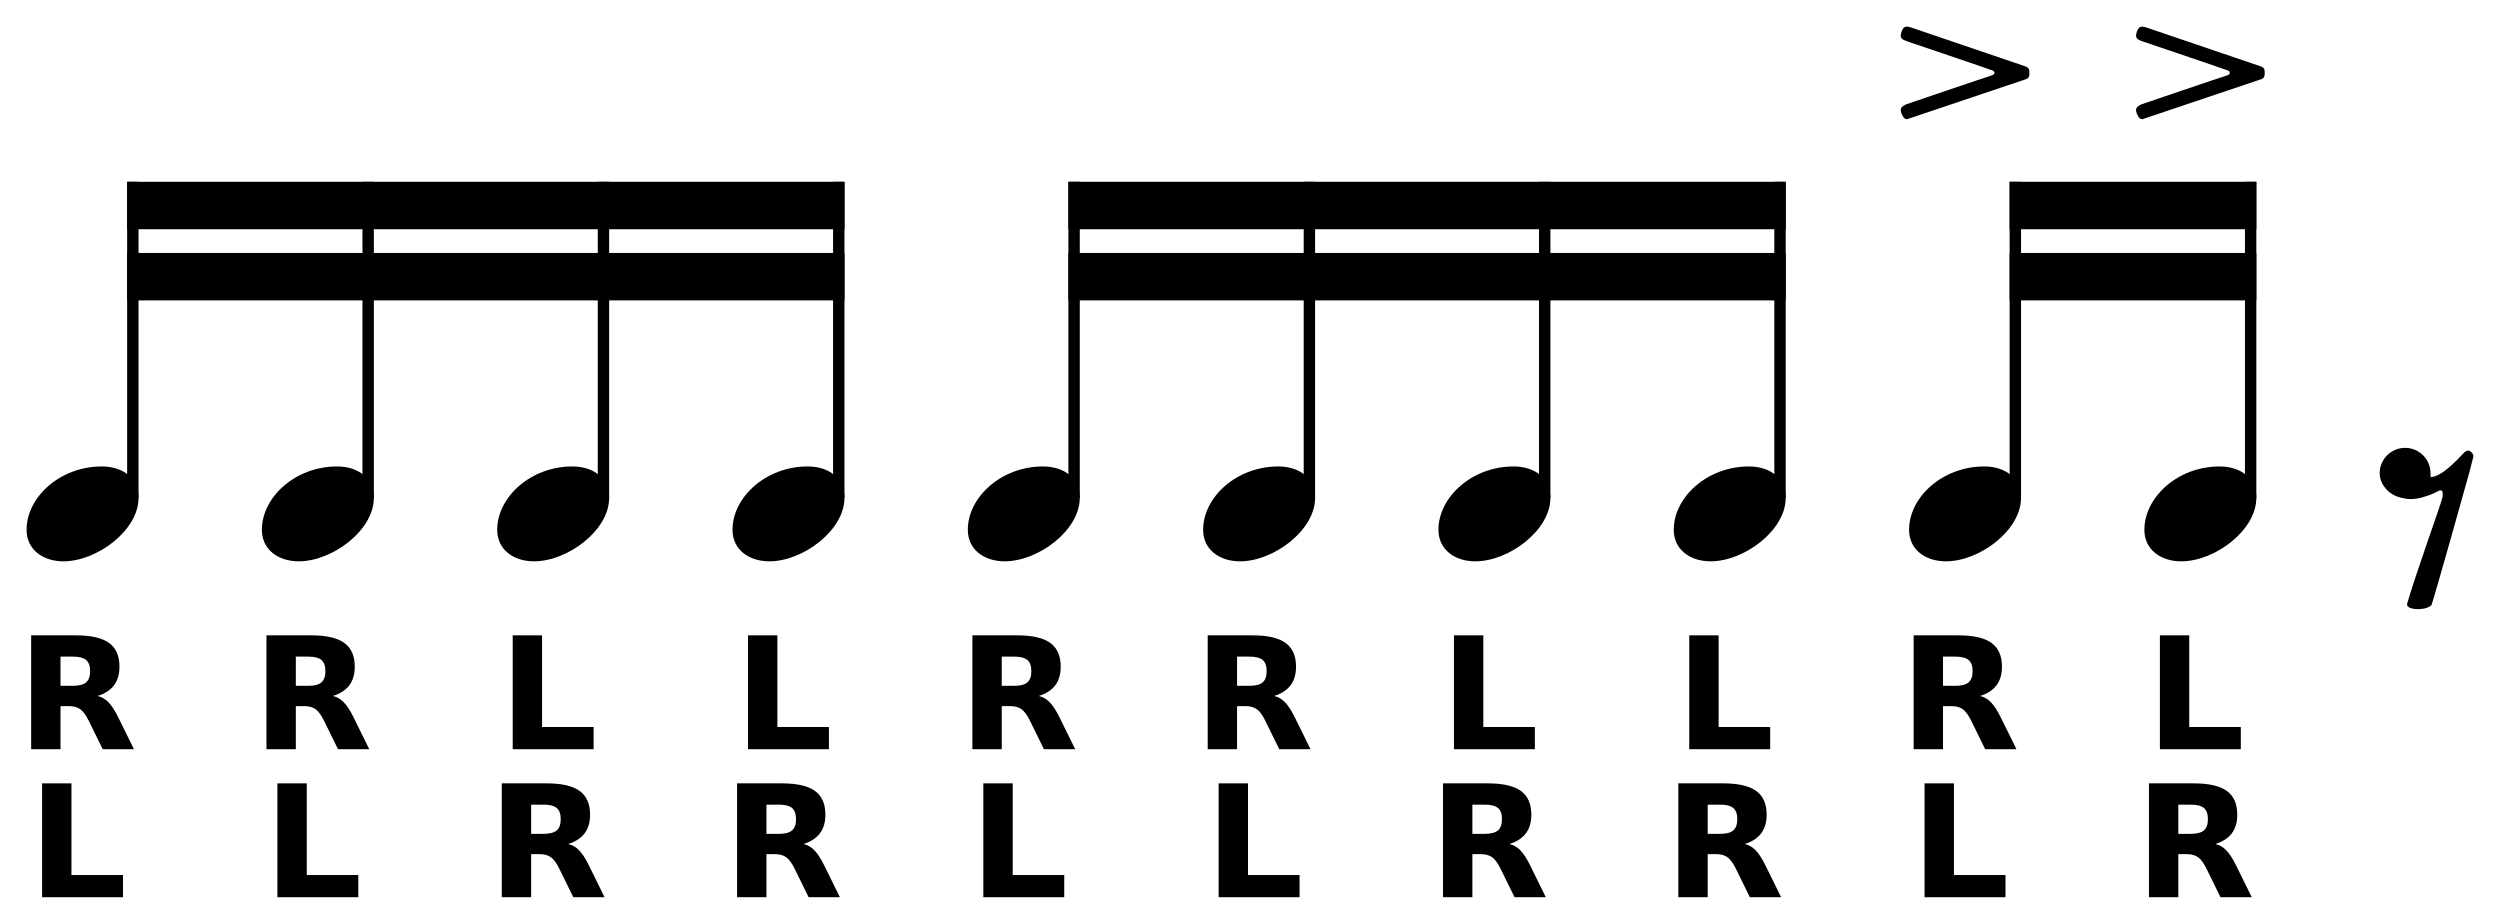
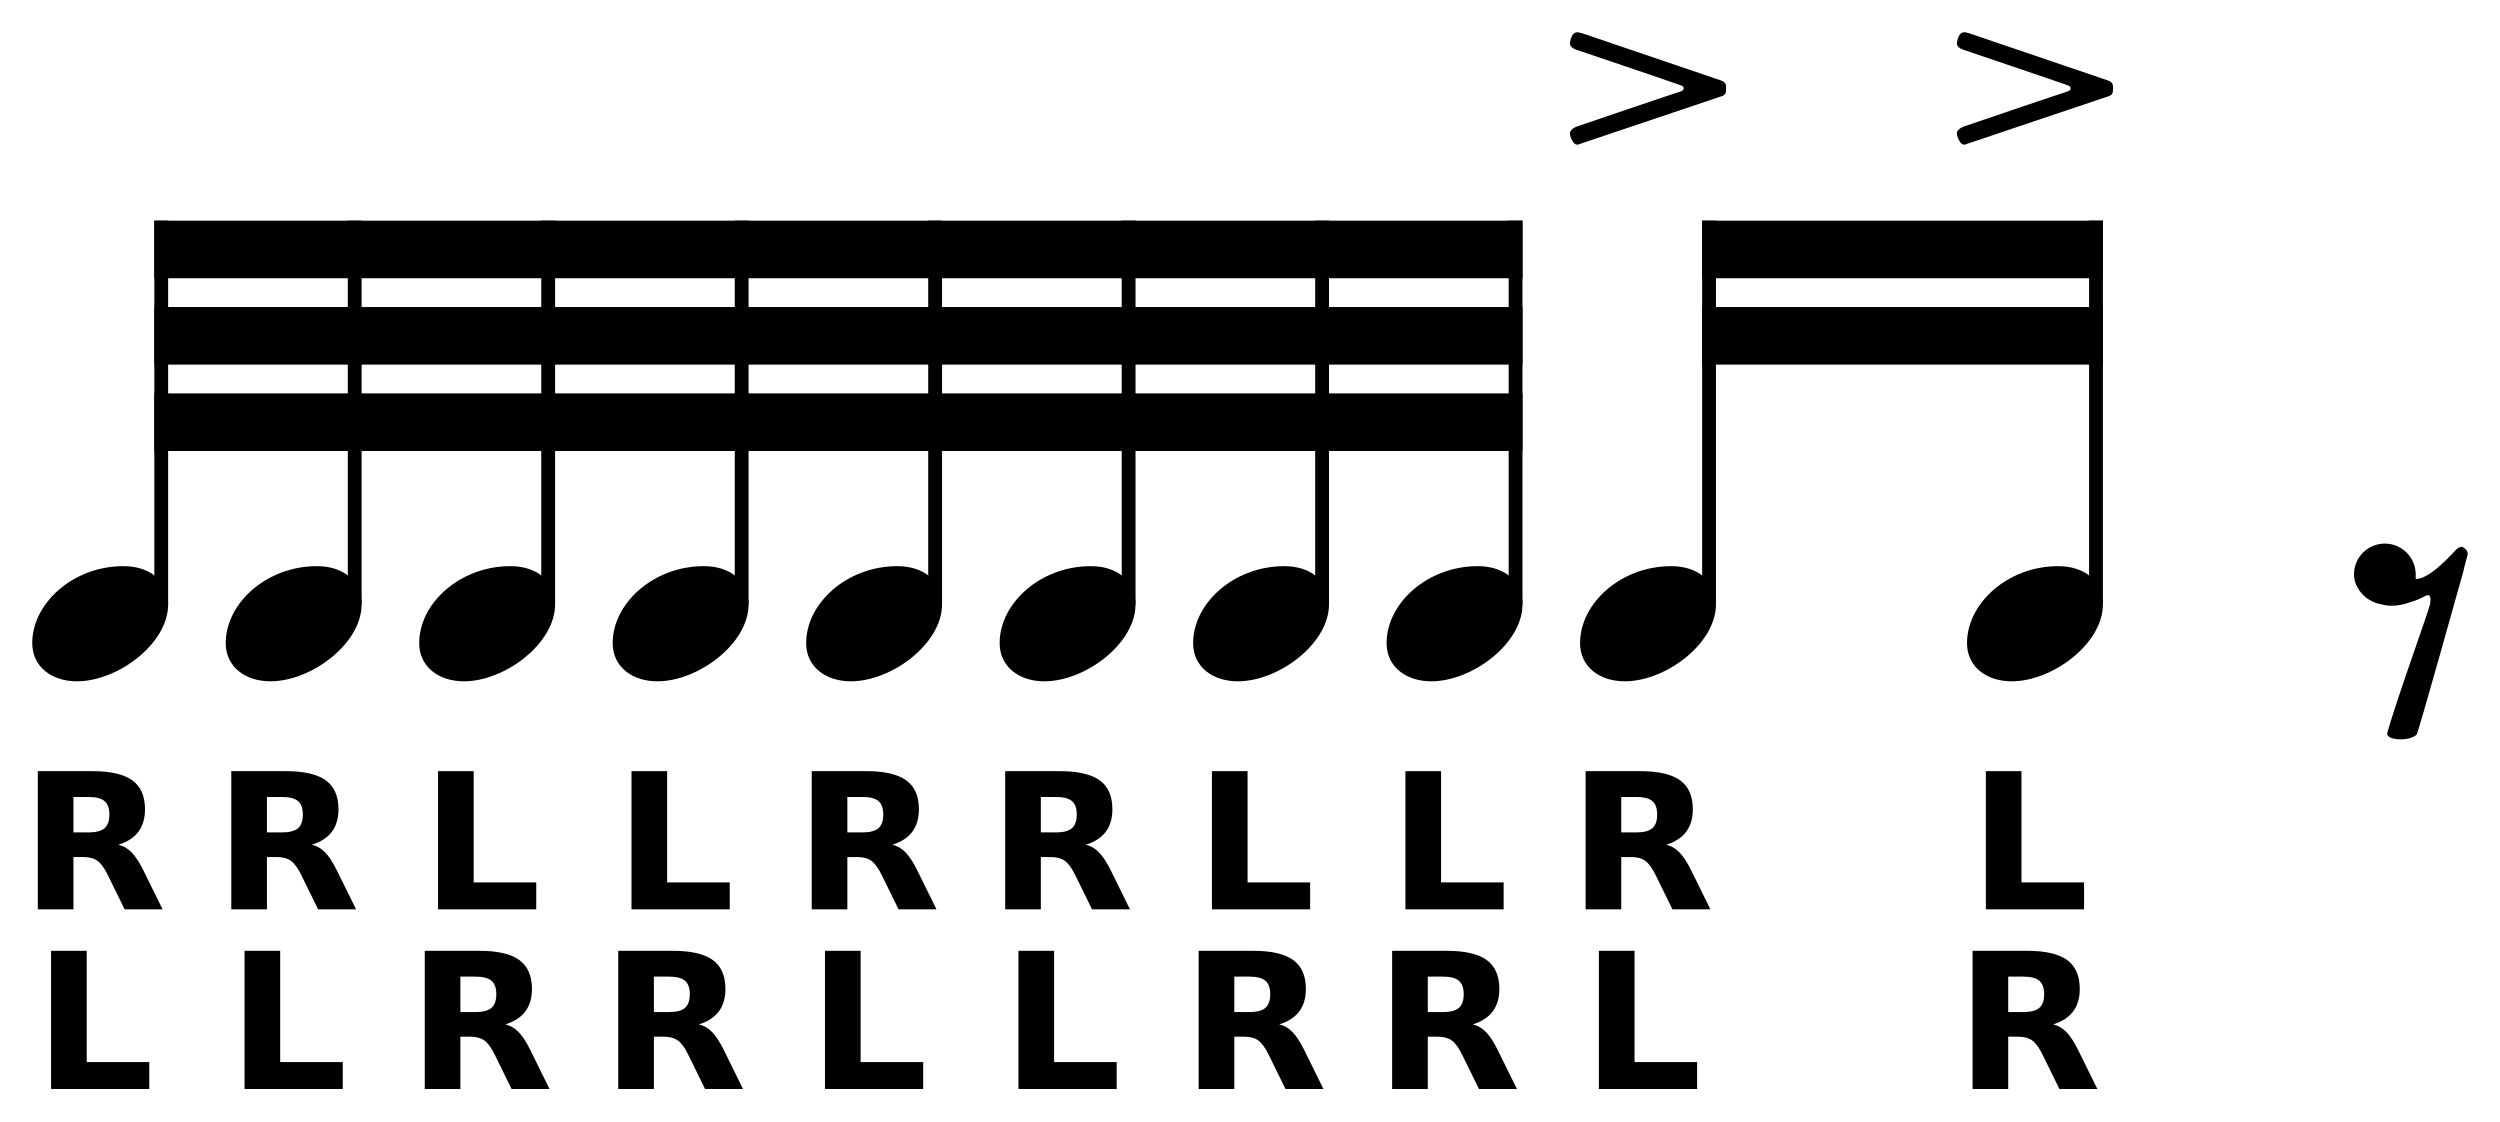
- <svg xmlns="http://www.w3.org/2000/svg" viewBox="-70 -1354 6587 2434" width="6587" height="2434" data-units-per-space="250" data-pas="11" data-rudiment="ten-stroke-roll" data-family="Roll" role="img" aria-label="Ten Stroke Roll (PAS 11)">
+ <svg xmlns="http://www.w3.org/2000/svg" viewBox="-70 -1354 5427 2434" width="5427" height="2434" data-units-per-space="250" data-pas="11" data-rudiment="ten-stroke-roll" data-family="Roll" role="img" aria-label="Ten Stroke Roll (PAS 11)">
  <g fill="currentColor">
    <path transform="translate(0 0) scale(1 -1)" d="M97 -125C186 -125 295 -43 295 42C295 93 255 125 198 125C88 125 0 44 0 -42C0 -94 43 -125 97 -125Z" />
    <rect x="265" y="-875" width="30" height="833" />
    <path transform="translate(-25.7 620) scale(0.2009377 -0.2009377)" d="M735 831Q856 831 908.5 876.0Q961 921 961 1024Q961 1126 908.5 1170.0Q856 1214 735 1214H573V831ZM573 565V0H188V1493H776Q1071 1493 1208.5 1394.0Q1346 1295 1346 1081Q1346 933 1274.5 838.0Q1203 743 1059 698Q1138 680 1200.5 616.5Q1263 553 1327 424L1536 0H1126L944 371Q889 483 832.5 524.0Q776 565 682 565Z" />
    <path transform="translate(3.1 1010) scale(0.2009377 -0.2009377)" d="M188 1493H573V291H1249V0H188Z" />
-     <path transform="translate(620 0) scale(1 -1)" d="M97 -125C186 -125 295 -43 295 42C295 93 255 125 198 125C88 125 0 44 0 -42C0 -94 43 -125 97 -125Z" />
-     <rect x="885" y="-875" width="30" height="833" />
-     <path transform="translate(594.3 620) scale(0.2009377 -0.2009377)" d="M735 831Q856 831 908.5 876.0Q961 921 961 1024Q961 1126 908.5 1170.0Q856 1214 735 1214H573V831ZM573 565V0H188V1493H776Q1071 1493 1208.5 1394.0Q1346 1295 1346 1081Q1346 933 1274.5 838.0Q1203 743 1059 698Q1138 680 1200.5 616.5Q1263 553 1327 424L1536 0H1126L944 371Q889 483 832.5 524.0Q776 565 682 565Z" />
-     <path transform="translate(623.1 1010) scale(0.2009377 -0.2009377)" d="M188 1493H573V291H1249V0H188Z" />
-     <path transform="translate(1240 0) scale(1 -1)" d="M97 -125C186 -125 295 -43 295 42C295 93 255 125 198 125C88 125 0 44 0 -42C0 -94 43 -125 97 -125Z" />
-     <rect x="1505" y="-875" width="30" height="833" />
-     <path transform="translate(1243.1 620) scale(0.2009377 -0.2009377)" d="M188 1493H573V291H1249V0H188Z" />
-     <path transform="translate(1214.3 1010) scale(0.2009377 -0.2009377)" d="M735 831Q856 831 908.5 876.0Q961 921 961 1024Q961 1126 908.5 1170.0Q856 1214 735 1214H573V831ZM573 565V0H188V1493H776Q1071 1493 1208.5 1394.0Q1346 1295 1346 1081Q1346 933 1274.5 838.0Q1203 743 1059 698Q1138 680 1200.5 616.5Q1263 553 1327 424L1536 0H1126L944 371Q889 483 832.5 524.0Q776 565 682 565Z" />
-     <path transform="translate(1860 0) scale(1 -1)" d="M97 -125C186 -125 295 -43 295 42C295 93 255 125 198 125C88 125 0 44 0 -42C0 -94 43 -125 97 -125Z" />
-     <rect x="2125" y="-875" width="30" height="833" />
-     <path transform="translate(1863.1 620) scale(0.2009377 -0.2009377)" d="M188 1493H573V291H1249V0H188Z" />
-     <path transform="translate(1834.3 1010) scale(0.2009377 -0.2009377)" d="M735 831Q856 831 908.5 876.0Q961 921 961 1024Q961 1126 908.5 1170.0Q856 1214 735 1214H573V831ZM573 565V0H188V1493H776Q1071 1493 1208.5 1394.0Q1346 1295 1346 1081Q1346 933 1274.5 838.0Q1203 743 1059 698Q1138 680 1200.5 616.5Q1263 553 1327 424L1536 0H1126L944 371Q889 483 832.5 524.0Q776 565 682 565Z" />
-     <rect x="265" y="-875" width="1890" height="125" />
-     <rect x="265" y="-687.5" width="650" height="125" />
-     <rect x="885" y="-687.5" width="650" height="125" />
-     <rect x="1505" y="-687.5" width="650" height="125" />
-     <path transform="translate(2480 0) scale(1 -1)" d="M97 -125C186 -125 295 -43 295 42C295 93 255 125 198 125C88 125 0 44 0 -42C0 -94 43 -125 97 -125Z" />
-     <rect x="2745" y="-875" width="30" height="833" />
-     <path transform="translate(2454.3 620) scale(0.2009377 -0.2009377)" d="M735 831Q856 831 908.5 876.0Q961 921 961 1024Q961 1126 908.5 1170.0Q856 1214 735 1214H573V831ZM573 565V0H188V1493H776Q1071 1493 1208.5 1394.0Q1346 1295 1346 1081Q1346 933 1274.5 838.0Q1203 743 1059 698Q1138 680 1200.5 616.5Q1263 553 1327 424L1536 0H1126L944 371Q889 483 832.5 524.0Q776 565 682 565Z" />
-     <path transform="translate(2483.1 1010) scale(0.2009377 -0.2009377)" d="M188 1493H573V291H1249V0H188Z" />
-     <path transform="translate(3100 0) scale(1 -1)" d="M97 -125C186 -125 295 -43 295 42C295 93 255 125 198 125C88 125 0 44 0 -42C0 -94 43 -125 97 -125Z" />
-     <rect x="3365" y="-875" width="30" height="833" />
-     <path transform="translate(3074.3 620) scale(0.2009377 -0.2009377)" d="M735 831Q856 831 908.5 876.0Q961 921 961 1024Q961 1126 908.5 1170.0Q856 1214 735 1214H573V831ZM573 565V0H188V1493H776Q1071 1493 1208.5 1394.0Q1346 1295 1346 1081Q1346 933 1274.5 838.0Q1203 743 1059 698Q1138 680 1200.5 616.5Q1263 553 1327 424L1536 0H1126L944 371Q889 483 832.5 524.0Q776 565 682 565Z" />
-     <path transform="translate(3103.1 1010) scale(0.2009377 -0.2009377)" d="M188 1493H573V291H1249V0H188Z" />
-     <path transform="translate(3720 0) scale(1 -1)" d="M97 -125C186 -125 295 -43 295 42C295 93 255 125 198 125C88 125 0 44 0 -42C0 -94 43 -125 97 -125Z" />
-     <rect x="3985" y="-875" width="30" height="833" />
-     <path transform="translate(3723.1 620) scale(0.2009377 -0.2009377)" d="M188 1493H573V291H1249V0H188Z" />
-     <path transform="translate(3694.3 1010) scale(0.2009377 -0.2009377)" d="M735 831Q856 831 908.5 876.0Q961 921 961 1024Q961 1126 908.5 1170.0Q856 1214 735 1214H573V831ZM573 565V0H188V1493H776Q1071 1493 1208.5 1394.0Q1346 1295 1346 1081Q1346 933 1274.5 838.0Q1203 743 1059 698Q1138 680 1200.5 616.5Q1263 553 1327 424L1536 0H1126L944 371Q889 483 832.5 524.0Q776 565 682 565Z" />
-     <path transform="translate(4340 0) scale(1 -1)" d="M97 -125C186 -125 295 -43 295 42C295 93 255 125 198 125C88 125 0 44 0 -42C0 -94 43 -125 97 -125Z" />
-     <rect x="4605" y="-875" width="30" height="833" />
-     <path transform="translate(4343.1 620) scale(0.2009377 -0.2009377)" d="M188 1493H573V291H1249V0H188Z" />
-     <path transform="translate(4314.3 1010) scale(0.2009377 -0.2009377)" d="M735 831Q856 831 908.5 876.0Q961 921 961 1024Q961 1126 908.5 1170.0Q856 1214 735 1214H573V831ZM573 565V0H188V1493H776Q1071 1493 1208.5 1394.0Q1346 1295 1346 1081Q1346 933 1274.5 838.0Q1203 743 1059 698Q1138 680 1200.5 616.5Q1263 553 1327 424L1536 0H1126L944 371Q889 483 832.5 524.0Q776 565 682 565Z" />
-     <rect x="2745" y="-875" width="1890" height="125" />
-     <rect x="2745" y="-687.5" width="650" height="125" />
-     <rect x="3365" y="-687.5" width="650" height="125" />
-     <rect x="3985" y="-687.5" width="650" height="125" />
-     <path transform="translate(4960 0) scale(1 -1)" d="M97 -125C186 -125 295 -43 295 42C295 93 255 125 198 125C88 125 0 44 0 -42C0 -94 43 -125 97 -125Z" />
-     <rect x="5225" y="-875" width="30" height="833" />
-     <path transform="translate(4938 -1039) scale(1 -1)" d="M326 105C339 108 339 115 339 123C339 131 339 137 326 141L26 243C22 244 18 245 17 245C8 245 5 239 2 231C1 227 0 224 0 221C0 216 3 211 14 207C14 207 230 134 240 130C245 129 247 126 247 123C247 120 245 118 239 116C228 113 14 40 14 40C3 35 0 30 0 25C0 22 1 19 2 16C5 9 9 1 16 1C17 1 19 1 20 2Z" />
-     <path transform="translate(4934.3 620) scale(0.2009377 -0.2009377)" d="M735 831Q856 831 908.5 876.0Q961 921 961 1024Q961 1126 908.5 1170.0Q856 1214 735 1214H573V831ZM573 565V0H188V1493H776Q1071 1493 1208.5 1394.0Q1346 1295 1346 1081Q1346 933 1274.5 838.0Q1203 743 1059 698Q1138 680 1200.5 616.5Q1263 553 1327 424L1536 0H1126L944 371Q889 483 832.5 524.0Q776 565 682 565Z" />
-     <path transform="translate(4963.1 1010) scale(0.2009377 -0.2009377)" d="M188 1493H573V291H1249V0H188Z" />
-     <path transform="translate(5580 0) scale(1 -1)" d="M97 -125C186 -125 295 -43 295 42C295 93 255 125 198 125C88 125 0 44 0 -42C0 -94 43 -125 97 -125Z" />
-     <rect x="5845" y="-875" width="30" height="833" />
-     <path transform="translate(5558 -1039) scale(1 -1)" d="M326 105C339 108 339 115 339 123C339 131 339 137 326 141L26 243C22 244 18 245 17 245C8 245 5 239 2 231C1 227 0 224 0 221C0 216 3 211 14 207C14 207 230 134 240 130C245 129 247 126 247 123C247 120 245 118 239 116C228 113 14 40 14 40C3 35 0 30 0 25C0 22 1 19 2 16C5 9 9 1 16 1C17 1 19 1 20 2Z" />
-     <path transform="translate(5583.1 620) scale(0.2009377 -0.2009377)" d="M188 1493H573V291H1249V0H188Z" />
-     <path transform="translate(5554.3 1010) scale(0.2009377 -0.2009377)" d="M735 831Q856 831 908.5 876.0Q961 921 961 1024Q961 1126 908.5 1170.0Q856 1214 735 1214H573V831ZM573 565V0H188V1493H776Q1071 1493 1208.5 1394.0Q1346 1295 1346 1081Q1346 933 1274.5 838.0Q1203 743 1059 698Q1138 680 1200.5 616.5Q1263 553 1327 424L1536 0H1126L944 371Q889 483 832.5 524.0Q776 565 682 565Z" />
-     <rect x="5225" y="-875" width="650" height="125" />
-     <rect x="5225" y="-687.5" width="650" height="125" />
-     <path transform="translate(6200 0) scale(1 -1)" d="M134 107C134 144 104 174 67 174C30 174 0 144 0 107C0 86 12 68 27 56C36 50 45 45 55 43C63 41 72 39 81 39C95 39 109 42 120 46C134 50 143 54 156 61C158 62 160 62 161 62C165 62 166 58 166 53C166 50 166 46 165 42C162 27 90 -172 72 -238C72 -250 95 -251 101 -251C112 -251 126 -249 136 -241C139 -239 237 112 237 112C241 130 246 146 247 151C247 161 237 166 235 167C233 167 230 167 224 163C217 157 167 97 134 97Z" />
+     <path transform="translate(420 0) scale(1 -1)" d="M97 -125C186 -125 295 -43 295 42C295 93 255 125 198 125C88 125 0 44 0 -42C0 -94 43 -125 97 -125Z" />
+     <rect x="685" y="-875" width="30" height="833" />
+     <path transform="translate(394.3 620) scale(0.2009377 -0.2009377)" d="M735 831Q856 831 908.5 876.0Q961 921 961 1024Q961 1126 908.5 1170.0Q856 1214 735 1214H573V831ZM573 565V0H188V1493H776Q1071 1493 1208.5 1394.0Q1346 1295 1346 1081Q1346 933 1274.5 838.0Q1203 743 1059 698Q1138 680 1200.5 616.5Q1263 553 1327 424L1536 0H1126L944 371Q889 483 832.5 524.0Q776 565 682 565Z" />
+     <path transform="translate(423.1 1010) scale(0.2009377 -0.2009377)" d="M188 1493H573V291H1249V0H188Z" />
+     <path transform="translate(840 0) scale(1 -1)" d="M97 -125C186 -125 295 -43 295 42C295 93 255 125 198 125C88 125 0 44 0 -42C0 -94 43 -125 97 -125Z" />
+     <rect x="1105" y="-875" width="30" height="833" />
+     <path transform="translate(843.1 620) scale(0.2009377 -0.2009377)" d="M188 1493H573V291H1249V0H188Z" />
+     <path transform="translate(814.3 1010) scale(0.2009377 -0.2009377)" d="M735 831Q856 831 908.5 876.0Q961 921 961 1024Q961 1126 908.5 1170.0Q856 1214 735 1214H573V831ZM573 565V0H188V1493H776Q1071 1493 1208.5 1394.0Q1346 1295 1346 1081Q1346 933 1274.5 838.0Q1203 743 1059 698Q1138 680 1200.5 616.5Q1263 553 1327 424L1536 0H1126L944 371Q889 483 832.5 524.0Q776 565 682 565Z" />
+     <path transform="translate(1260 0) scale(1 -1)" d="M97 -125C186 -125 295 -43 295 42C295 93 255 125 198 125C88 125 0 44 0 -42C0 -94 43 -125 97 -125Z" />
+     <rect x="1525" y="-875" width="30" height="833" />
+     <path transform="translate(1263.1 620) scale(0.2009377 -0.2009377)" d="M188 1493H573V291H1249V0H188Z" />
+     <path transform="translate(1234.3 1010) scale(0.2009377 -0.2009377)" d="M735 831Q856 831 908.5 876.0Q961 921 961 1024Q961 1126 908.5 1170.0Q856 1214 735 1214H573V831ZM573 565V0H188V1493H776Q1071 1493 1208.5 1394.0Q1346 1295 1346 1081Q1346 933 1274.5 838.0Q1203 743 1059 698Q1138 680 1200.5 616.5Q1263 553 1327 424L1536 0H1126L944 371Q889 483 832.5 524.0Q776 565 682 565Z" />
+     <path transform="translate(1680 0) scale(1 -1)" d="M97 -125C186 -125 295 -43 295 42C295 93 255 125 198 125C88 125 0 44 0 -42C0 -94 43 -125 97 -125Z" />
+     <rect x="1945" y="-875" width="30" height="833" />
+     <path transform="translate(1654.3 620) scale(0.2009377 -0.2009377)" d="M735 831Q856 831 908.5 876.0Q961 921 961 1024Q961 1126 908.5 1170.0Q856 1214 735 1214H573V831ZM573 565V0H188V1493H776Q1071 1493 1208.5 1394.0Q1346 1295 1346 1081Q1346 933 1274.5 838.0Q1203 743 1059 698Q1138 680 1200.5 616.5Q1263 553 1327 424L1536 0H1126L944 371Q889 483 832.5 524.0Q776 565 682 565Z" />
+     <path transform="translate(1683.1 1010) scale(0.2009377 -0.2009377)" d="M188 1493H573V291H1249V0H188Z" />
+     <path transform="translate(2100 0) scale(1 -1)" d="M97 -125C186 -125 295 -43 295 42C295 93 255 125 198 125C88 125 0 44 0 -42C0 -94 43 -125 97 -125Z" />
+     <rect x="2365" y="-875" width="30" height="833" />
+     <path transform="translate(2074.3 620) scale(0.2009377 -0.2009377)" d="M735 831Q856 831 908.5 876.0Q961 921 961 1024Q961 1126 908.5 1170.0Q856 1214 735 1214H573V831ZM573 565V0H188V1493H776Q1071 1493 1208.5 1394.0Q1346 1295 1346 1081Q1346 933 1274.5 838.0Q1203 743 1059 698Q1138 680 1200.5 616.5Q1263 553 1327 424L1536 0H1126L944 371Q889 483 832.5 524.0Q776 565 682 565Z" />
+     <path transform="translate(2103.1 1010) scale(0.2009377 -0.2009377)" d="M188 1493H573V291H1249V0H188Z" />
+     <path transform="translate(2520 0) scale(1 -1)" d="M97 -125C186 -125 295 -43 295 42C295 93 255 125 198 125C88 125 0 44 0 -42C0 -94 43 -125 97 -125Z" />
+     <rect x="2785" y="-875" width="30" height="833" />
+     <path transform="translate(2523.1 620) scale(0.2009377 -0.2009377)" d="M188 1493H573V291H1249V0H188Z" />
+     <path transform="translate(2494.3 1010) scale(0.2009377 -0.2009377)" d="M735 831Q856 831 908.5 876.0Q961 921 961 1024Q961 1126 908.5 1170.0Q856 1214 735 1214H573V831ZM573 565V0H188V1493H776Q1071 1493 1208.5 1394.0Q1346 1295 1346 1081Q1346 933 1274.5 838.0Q1203 743 1059 698Q1138 680 1200.5 616.5Q1263 553 1327 424L1536 0H1126L944 371Q889 483 832.5 524.0Q776 565 682 565Z" />
+     <path transform="translate(2940 0) scale(1 -1)" d="M97 -125C186 -125 295 -43 295 42C295 93 255 125 198 125C88 125 0 44 0 -42C0 -94 43 -125 97 -125Z" />
+     <rect x="3205" y="-875" width="30" height="833" />
+     <path transform="translate(2943.1 620) scale(0.2009377 -0.2009377)" d="M188 1493H573V291H1249V0H188Z" />
+     <path transform="translate(2914.3 1010) scale(0.2009377 -0.2009377)" d="M735 831Q856 831 908.5 876.0Q961 921 961 1024Q961 1126 908.5 1170.0Q856 1214 735 1214H573V831ZM573 565V0H188V1493H776Q1071 1493 1208.5 1394.0Q1346 1295 1346 1081Q1346 933 1274.5 838.0Q1203 743 1059 698Q1138 680 1200.5 616.5Q1263 553 1327 424L1536 0H1126L944 371Q889 483 832.5 524.0Q776 565 682 565Z" />
+     <rect x="265" y="-875" width="2970" height="125" />
+     <rect x="265" y="-687.5" width="450" height="125" />
+     <rect x="685" y="-687.5" width="450" height="125" />
+     <rect x="1105" y="-687.5" width="450" height="125" />
+     <rect x="1525" y="-687.5" width="450" height="125" />
+     <rect x="1945" y="-687.5" width="450" height="125" />
+     <rect x="2365" y="-687.5" width="450" height="125" />
+     <rect x="2785" y="-687.5" width="450" height="125" />
+     <rect x="265" y="-500" width="450" height="125" />
+     <rect x="685" y="-500" width="450" height="125" />
+     <rect x="1105" y="-500" width="450" height="125" />
+     <rect x="1525" y="-500" width="450" height="125" />
+     <rect x="1945" y="-500" width="450" height="125" />
+     <rect x="2365" y="-500" width="450" height="125" />
+     <rect x="2785" y="-500" width="450" height="125" />
+     <path transform="translate(3360 0) scale(1 -1)" d="M97 -125C186 -125 295 -43 295 42C295 93 255 125 198 125C88 125 0 44 0 -42C0 -94 43 -125 97 -125Z" />
+     <rect x="3625" y="-875" width="30" height="833" />
+     <path transform="translate(3338 -1039) scale(1 -1)" d="M326 105C339 108 339 115 339 123C339 131 339 137 326 141L26 243C22 244 18 245 17 245C8 245 5 239 2 231C1 227 0 224 0 221C0 216 3 211 14 207C14 207 230 134 240 130C245 129 247 126 247 123C247 120 245 118 239 116C228 113 14 40 14 40C3 35 0 30 0 25C0 22 1 19 2 16C5 9 9 1 16 1C17 1 19 1 20 2Z" />
+     <path transform="translate(3334.3 620) scale(0.2009377 -0.2009377)" d="M735 831Q856 831 908.5 876.0Q961 921 961 1024Q961 1126 908.5 1170.0Q856 1214 735 1214H573V831ZM573 565V0H188V1493H776Q1071 1493 1208.5 1394.0Q1346 1295 1346 1081Q1346 933 1274.5 838.0Q1203 743 1059 698Q1138 680 1200.5 616.5Q1263 553 1327 424L1536 0H1126L944 371Q889 483 832.5 524.0Q776 565 682 565Z" />
+     <path transform="translate(3363.1 1010) scale(0.2009377 -0.2009377)" d="M188 1493H573V291H1249V0H188Z" />
+     <path transform="translate(4200 0) scale(1 -1)" d="M97 -125C186 -125 295 -43 295 42C295 93 255 125 198 125C88 125 0 44 0 -42C0 -94 43 -125 97 -125Z" />
+     <rect x="4465" y="-875" width="30" height="833" />
+     <path transform="translate(4178 -1039) scale(1 -1)" d="M326 105C339 108 339 115 339 123C339 131 339 137 326 141L26 243C22 244 18 245 17 245C8 245 5 239 2 231C1 227 0 224 0 221C0 216 3 211 14 207C14 207 230 134 240 130C245 129 247 126 247 123C247 120 245 118 239 116C228 113 14 40 14 40C3 35 0 30 0 25C0 22 1 19 2 16C5 9 9 1 16 1C17 1 19 1 20 2Z" />
+     <path transform="translate(4203.1 620) scale(0.2009377 -0.2009377)" d="M188 1493H573V291H1249V0H188Z" />
+     <path transform="translate(4174.3 1010) scale(0.2009377 -0.2009377)" d="M735 831Q856 831 908.5 876.0Q961 921 961 1024Q961 1126 908.5 1170.0Q856 1214 735 1214H573V831ZM573 565V0H188V1493H776Q1071 1493 1208.5 1394.0Q1346 1295 1346 1081Q1346 933 1274.5 838.0Q1203 743 1059 698Q1138 680 1200.5 616.5Q1263 553 1327 424L1536 0H1126L944 371Q889 483 832.5 524.0Q776 565 682 565Z" />
+     <rect x="3625" y="-875" width="870" height="125" />
+     <rect x="3625" y="-687.5" width="870" height="125" />
+     <path transform="translate(5040 0) scale(1 -1)" d="M134 107C134 144 104 174 67 174C30 174 0 144 0 107C0 86 12 68 27 56C36 50 45 45 55 43C63 41 72 39 81 39C95 39 109 42 120 46C134 50 143 54 156 61C158 62 160 62 161 62C165 62 166 58 166 53C166 50 166 46 165 42C162 27 90 -172 72 -238C72 -250 95 -251 101 -251C112 -251 126 -249 136 -241C139 -239 237 112 237 112C241 130 246 146 247 151C247 161 237 166 235 167C233 167 230 167 224 163C217 157 167 97 134 97Z" />
  </g>
</svg>
